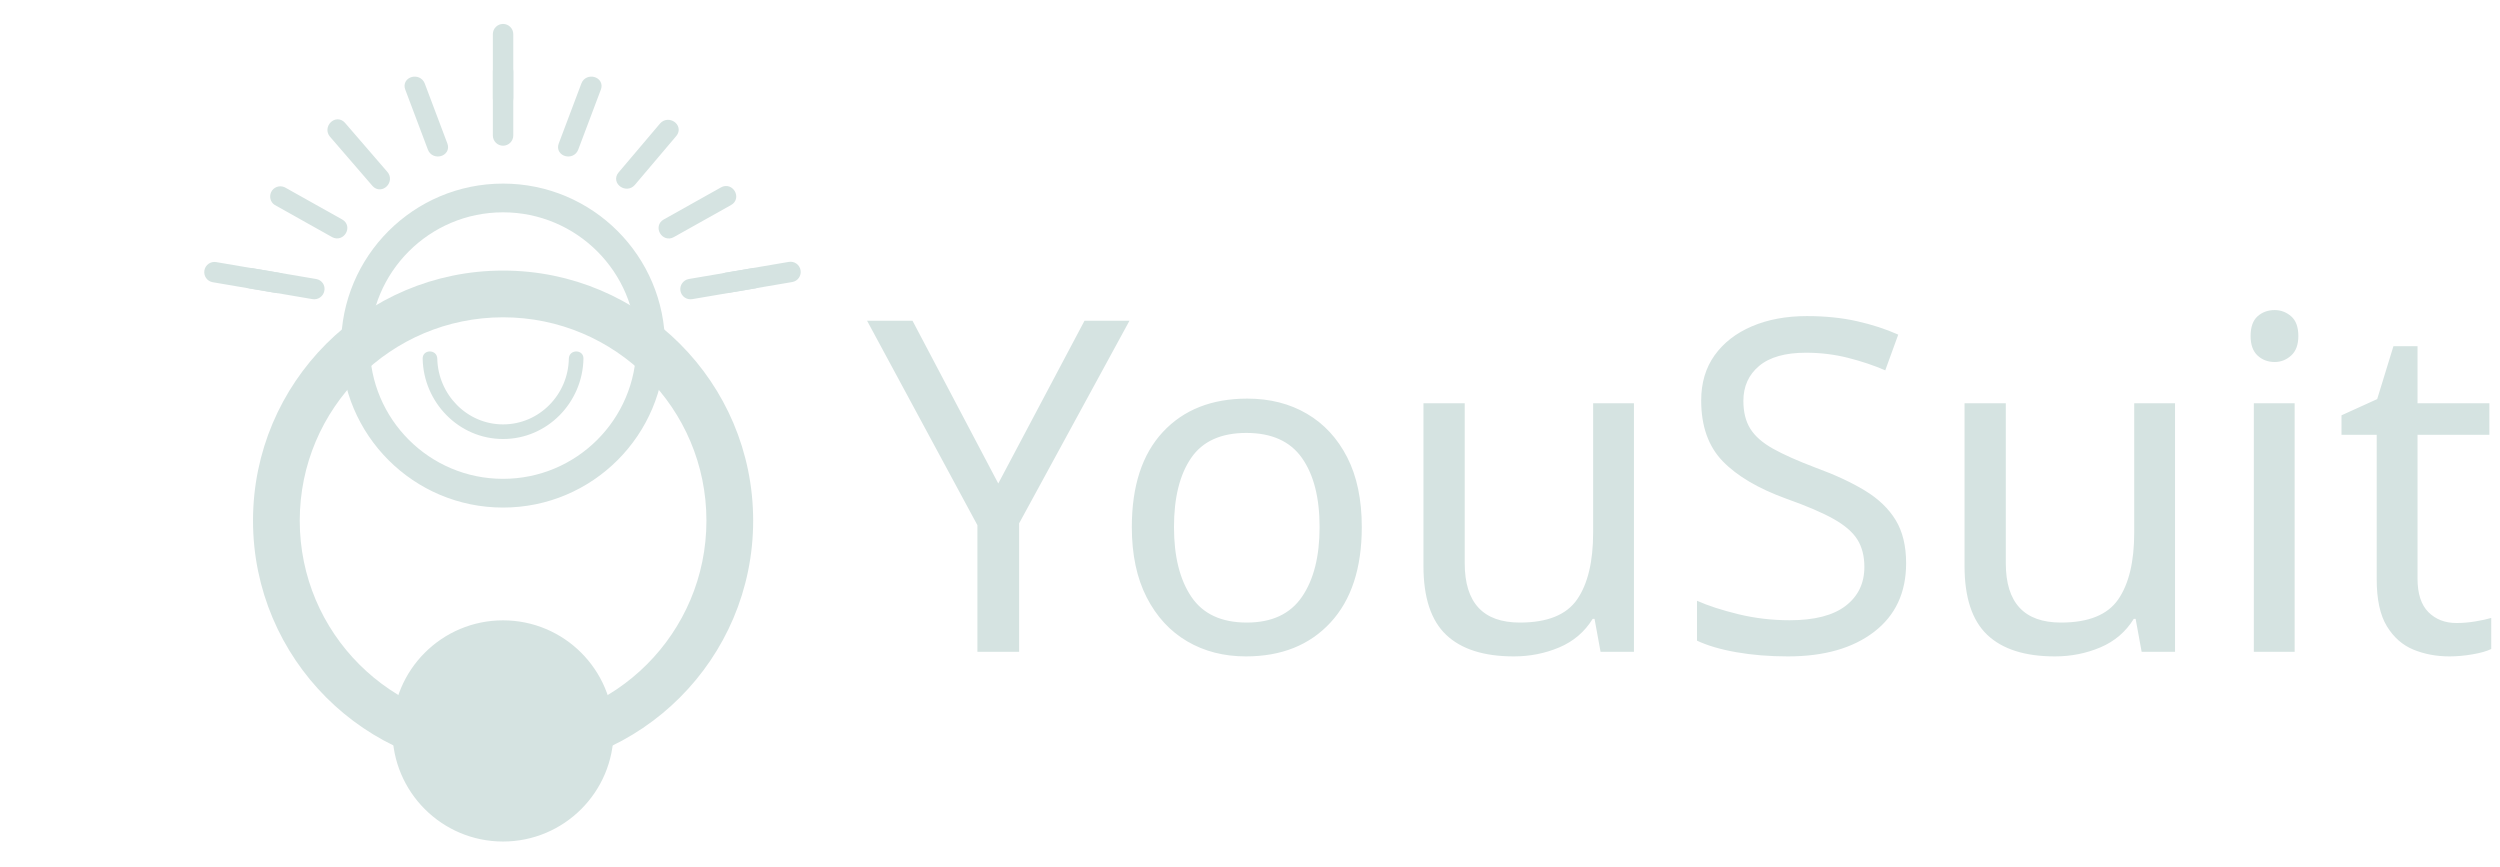
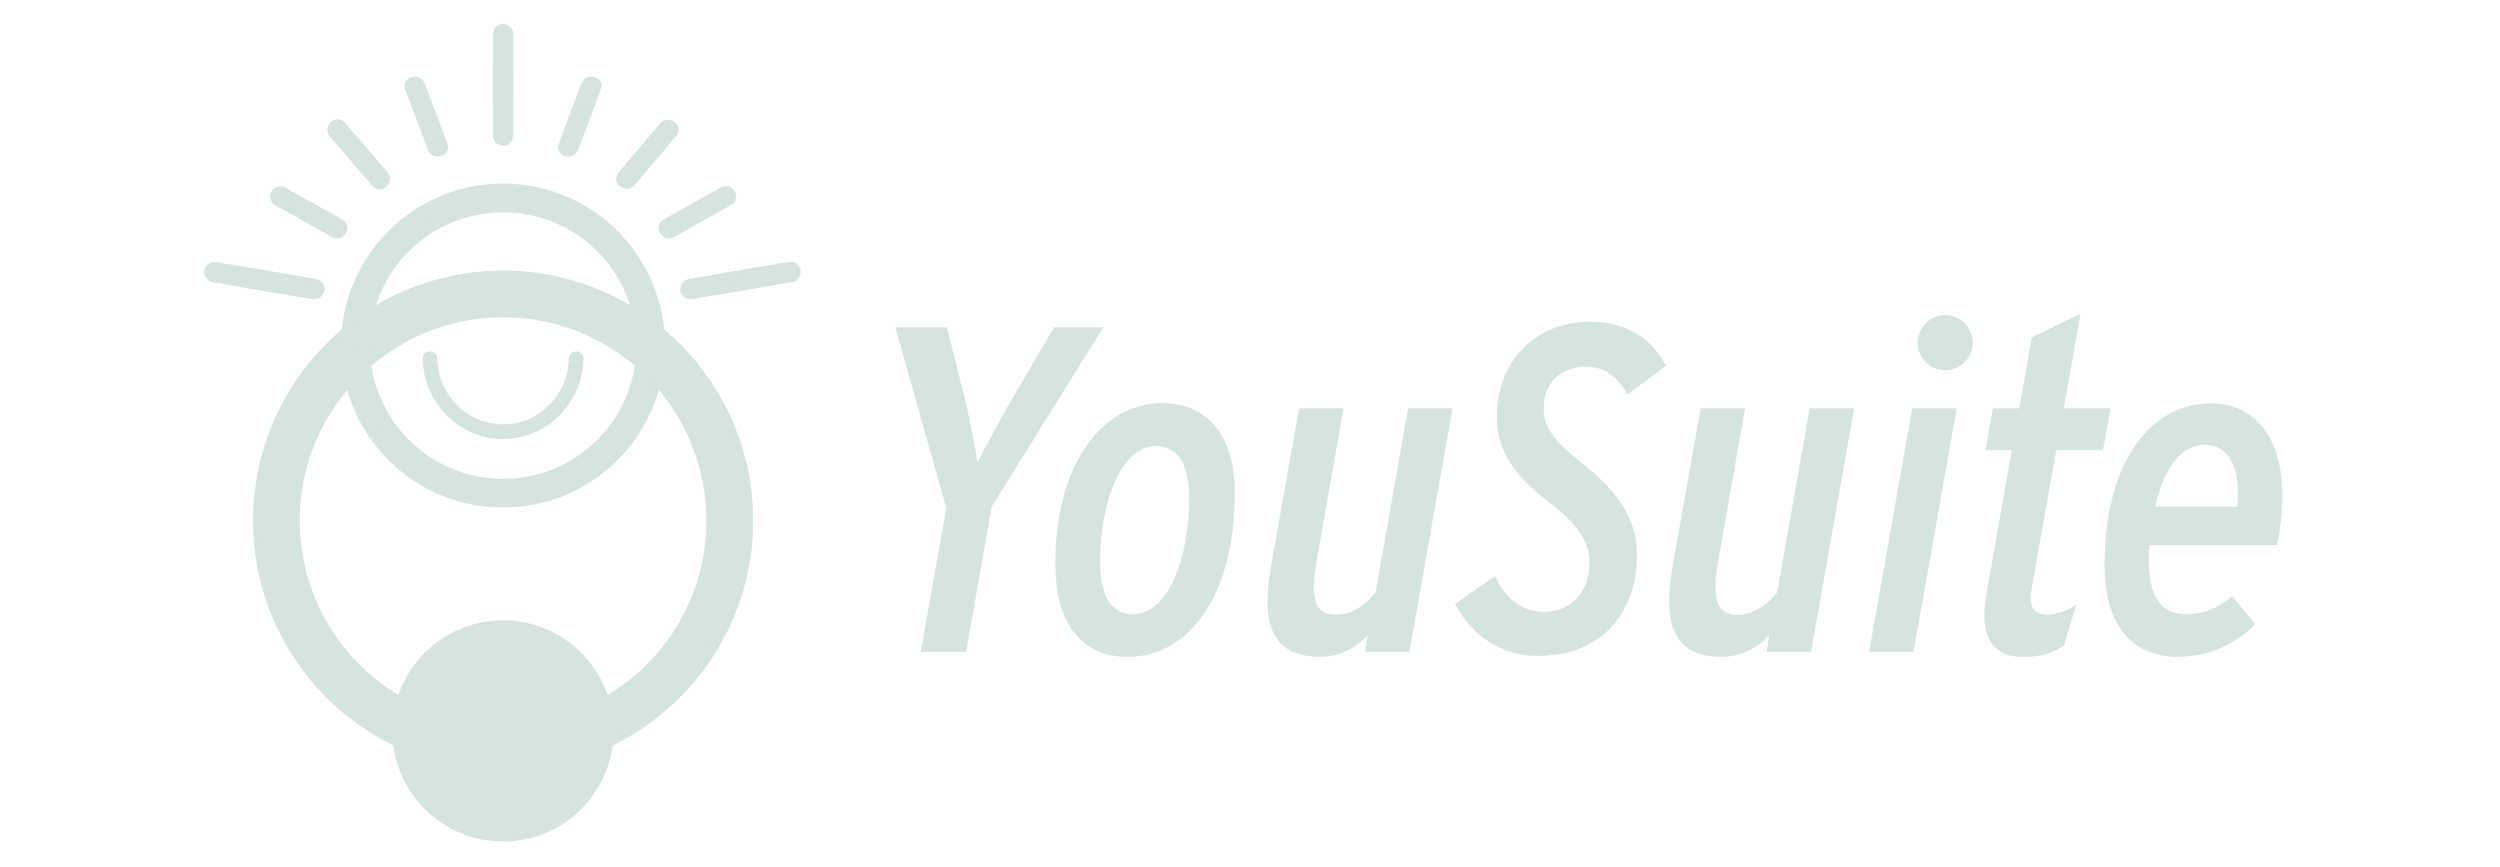
<svg xmlns="http://www.w3.org/2000/svg" version="1.1" id="Layer_1" x="0px" y="0px" viewBox="0 0 1299.8 450.6" style="enable-background:new 0 0 1299.8 450.6;" xml:space="preserve">
  <style type="text/css">
	.st0{fill:none;stroke:#D5E3E1;stroke-width:8.838;stroke-linejoin:round;}
	.st1{fill:none;stroke:#D5E3E1;stroke-width:20.955;stroke-linejoin:round;}
	.st2{fill:#D5E3E1;stroke:#D5E3E1;stroke-miterlimit:10;}
	.st3{fill:#D5E3E1;stroke:#D5E3E1;stroke-width:4.419;}
- 	.st4{fill:#D5E3E1;}
- 	.st5{font-family:'InterstateCondensed-Italic';}
- 	.st6{font-size:241.063px;}
+ 	.st4{enable-background:new    ;}
+ 	.st5{fill:#D5E3E1;}
</style>
  <g id="Group_11" transform="translate(0.251 0.25)">
    <g id="Ellipse_2" transform="translate(3.114 14.745)">
      <circle id="Ellipse_2-2" class="st0" cx="258.2" cy="255.7" r="125.6" />
      <circle id="Ellipse_3" class="st1" cx="258.2" cy="255.7" r="116.2" />
    </g>
    <g id="Ellipse_3-2" transform="translate(8.293 8.624)">
      <circle id="Ellipse_4" class="st0" cx="253" cy="170.8" r="79.8" />
      <circle id="Ellipse_5" class="st0" cx="253" cy="170.8" r="73.7" />
    </g>
    <g id="Ellipse_4-2" transform="translate(10.877 34.876)">
      <circle id="Ellipse_7" class="st2" cx="250.4" cy="344.9" r="57" />
    </g>
    <path id="Path_9" class="st3" d="M304.1,43.9l-11.8,31.3c-1.4,3.7,4.6,5.3,6,1.6l11.8-31.3C311.5,41.8,305.5,40.2,304.1,43.9z" />
    <path id="Path_11" class="st3" d="M375.7,99.1l-29.8,16.7c-3.5,1.9-0.4,7.3,3.1,5.3l29.8-16.7C382.3,102.5,379.2,97.1,375.7,99.1z" />
    <path id="Path_9_1_" class="st3" d="M344.6,65.4L323,90.9c-2.6,3.1,2.5,6.6,5.1,3.6l21.6-25.5C352.3,65.9,347.2,62.4,344.6,65.4z" />
    <path id="Path_16" class="st3" d="M143.7,104.4l29.8,16.7c3.5,1.9,6.6-3.4,3.1-5.3l-29.8-16.7c-1.6-0.7-3.4,0-4.1,1.5   C142.1,102,142.5,103.6,143.7,104.4z" />
    <path id="Path_17" class="st3" d="M173,69.4L195.1,95c2.7,3,7-1.4,4.4-4.4L177.4,65C174.7,62,170.4,66.4,173,69.4L173,69.4z" />
    <path id="Path_18" class="st3" d="M212.5,45.5l11.8,31.3c1.4,3.7,7.4,2.1,6-1.6l-11.8-31.3C217,40.2,211.1,41.8,212.5,45.5z" />
    <path id="Path_19" class="st3" d="M258.2,36.9v33.3c0,1.7,1.4,3.1,3.1,3.1s3.1-1.4,3.1-3.1V36.9c0-1.7-1.4-3.1-3.1-3.1   C259.6,33.8,258.2,35.2,258.2,36.9z" />
    <path id="Path_20" class="st3" d="M258.2,17.5v33.3c0,1.7,1.4,3.1,3.1,3.1s3.1-1.4,3.1-3.1V17.5c0-1.7-1.4-3.1-3.1-3.1   S258.2,15.8,258.2,17.5z" />
    <path id="Path_19_1_" class="st3" d="M144.7,143.8l-32.9-5.6c-1.7-0.3-3.3,0.8-3.6,2.5c-0.3,1.7,0.8,3.3,2.5,3.6l32.8,5.6   c1.7,0.3,3.3-0.9,3.6-2.5C147.5,145.6,146.4,144.1,144.7,143.8z" />
    <path id="Path_20_1_" class="st3" d="M163.8,147l-32.9-5.6c-1.7-0.3-3.3,0.9-3.6,2.5s0.8,3.3,2.5,3.6l32.8,5.6   c1.7,0.3,3.3-0.9,3.6-2.5C166.6,148.9,165.5,147.3,163.8,147z" />
    <path id="Path_19_2_" class="st3" d="M374.8,147.3c0.3,1.7,1.9,2.8,3.6,2.5l32.9-5.6c1.7-0.3,2.8-1.9,2.5-3.6   c-0.3-1.7-1.9-2.8-3.6-2.5l-32.9,5.6C375.7,144.1,374.5,145.6,374.8,147.3z" />
    <path id="Path_20_2_" class="st3" d="M355.7,150.6c0.3,1.7,1.9,2.8,3.6,2.5l32.9-5.6c1.7-0.3,2.8-1.9,2.5-3.6   c-0.3-1.7-1.9-2.8-3.6-2.5l-32.9,5.6C356.6,147.3,355.4,148.9,355.7,150.6z" />
    <g>
      <g>
        <path class="st2" d="M296,186.2c-0.3,18.9-15.5,34.7-34.7,34.7c-19.1,0-34.3-15.8-34.7-34.7c-0.1-4.3-6.7-4.3-6.6,0     c0.4,22.4,18.5,41.3,41.3,41.3c22.8,0,40.9-18.8,41.3-41.3C302.7,181.9,296.1,181.9,296,186.2L296,186.2z" />
      </g>
    </g>
  </g>
-   <text transform="matrix(1 0 0 1 450.8013 338.8709)" class="st4 st5 st6">YouSuite</text>
+   <g class="st4">
+     <path class="st5" d="M573.7,170.1l-58.1,93.3l-13.3,75.5h-23.6l13.3-74.7l-26.5-94h26.8l8.9,35.2c2.2,8.4,6.3,29.4,7,35.2   c2.7-6,14.2-26.8,19.3-35.4l20.5-35H573.7z" />
+     <path class="st5" d="M586.3,341.5c-22.7,0-37.6-15.7-37.6-48.5c0-51.1,23.9-83.4,55.7-83.4c22.2,0,37.6,15.4,37.6,46.8   C642,308.3,619.1,341.5,586.3,341.5z M618.3,259.1c0-17.8-6-27.2-17.4-27.2c-16.9,0-28.9,26.8-28.9,60.3c0,18.1,6,27.2,17.1,27.2   C607.5,319.3,618.3,289.7,618.3,259.1z" />
+     <path class="st5" d="M732.8,338.9h-23.1l1.4-8.7c-5.5,6.3-14.7,11.3-24.6,11.3c-19,0-27.5-9.6-27.5-28.9c0-5.3,0.7-12.1,1.9-18.6   l14.5-81.7h23.1l-13.7,77.9c-1,5.8-1.7,10.6-1.7,14.5c0,10.6,3.1,14.9,11.6,14.9c7.2,0,14.5-4.1,20.5-11.6l16.9-95.7h23.1   L732.8,338.9z" />
+     <path class="st5" d="M799.6,341c-20.7,0-35.2-12.1-43.1-27l20.7-14.5c6,13,15.2,18.6,25.6,18.6c14.2,0,23.6-10.4,23.6-25.6   c0-10.1-5.3-19.5-21.9-32.1c-14.7-11.3-26.3-24.6-26.3-43.4c0-28.9,19.8-49.7,48.5-49.7c18.1,0,31.8,8,39.5,22.9l-20,14.9   c-6-10.4-12.8-14.5-21.9-14.5c-12.5,0-21.7,8.2-21.7,21.7c0,9.4,4.8,16.4,19.3,28c16.2,12.8,29.2,27,29.2,48.2   C851,319.6,831.9,341,799.6,341z" />
+     <path class="st5" d="M941.6,338.9h-23.1l1.4-8.7c-5.5,6.3-14.7,11.3-24.6,11.3c-19,0-27.5-9.6-27.5-28.9c0-5.3,0.7-12.1,1.9-18.6   l14.5-81.7h23.1l-13.7,77.9c-1,5.8-1.7,10.6-1.7,14.5c0,10.6,3.1,14.9,11.6,14.9c7.2,0,14.5-4.1,20.5-11.6l16.9-95.7H964   L941.6,338.9z" />
+     <path class="st5" d="M994.9,338.9h-23.1l22.4-126.6h23.1L994.9,338.9z M1025.7,178.3c0,7.7-6.5,14.2-14.2,14.2   c-8,0-14.5-6.5-14.5-14.2c0-8,6.5-14.5,14.5-14.5C1019.2,163.9,1025.7,170.4,1025.7,178.3z" />
+     <path class="st5" d="M1079.5,314.3l-6.5,21.5c-6,3.6-12.3,5.8-21,5.8c-16.9,0-22.9-11.8-19.3-32.3L1046,234h-13.7l3.9-21.7h13.7   l6.5-36.9l25.3-12.3l-8.7,49.2h24.3l-3.9,21.7h-24.3l-13,73c-1.4,8,1.4,12.5,7.7,12.5C1069.8,319.6,1075.6,317.2,1079.5,314.3z" />
+     <path class="st5" d="M1185.3,275.2c-0.2,2.2-1,5.8-1.4,8.2h-66.3c-2.2,25.1,5.1,35.9,18.6,35.9c9.9,0,16.9-3.1,24.3-9.4l12.1,14.7   c-9.9,9.6-23.6,16.9-39.8,16.9c-25.8,0-38.6-18.1-38.6-47.7c0-56.2,26-84.1,55-84.1c21.9,0,37.8,16.2,37.4,49.2   C1186.5,263.9,1186,269.4,1185.3,275.2z M1163.1,263.4c2.2-18.8-3.6-32.1-16.6-32.1c-11.8,0-21,10.4-26,32.1H1163.1z" />
+   </g>
</svg>
